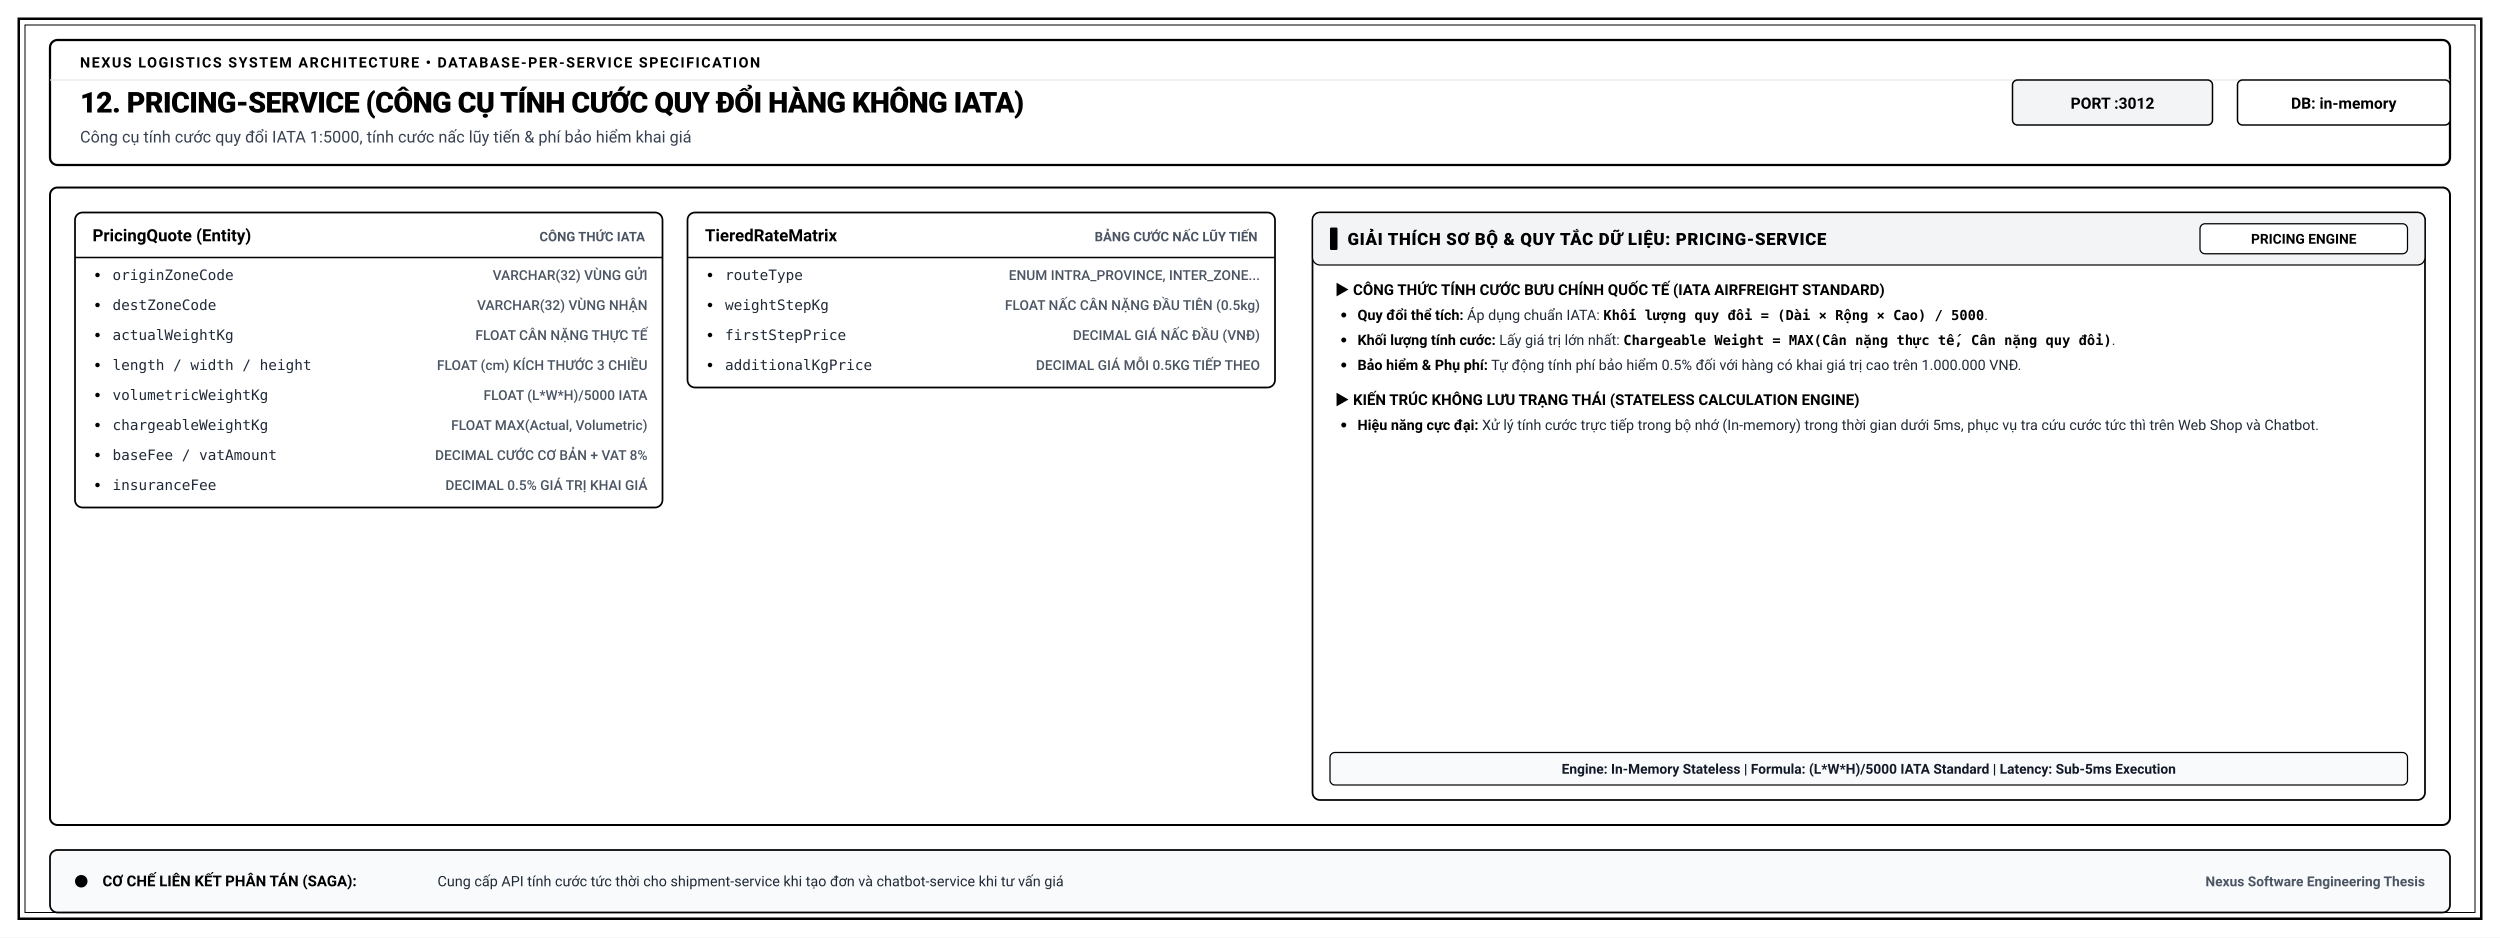
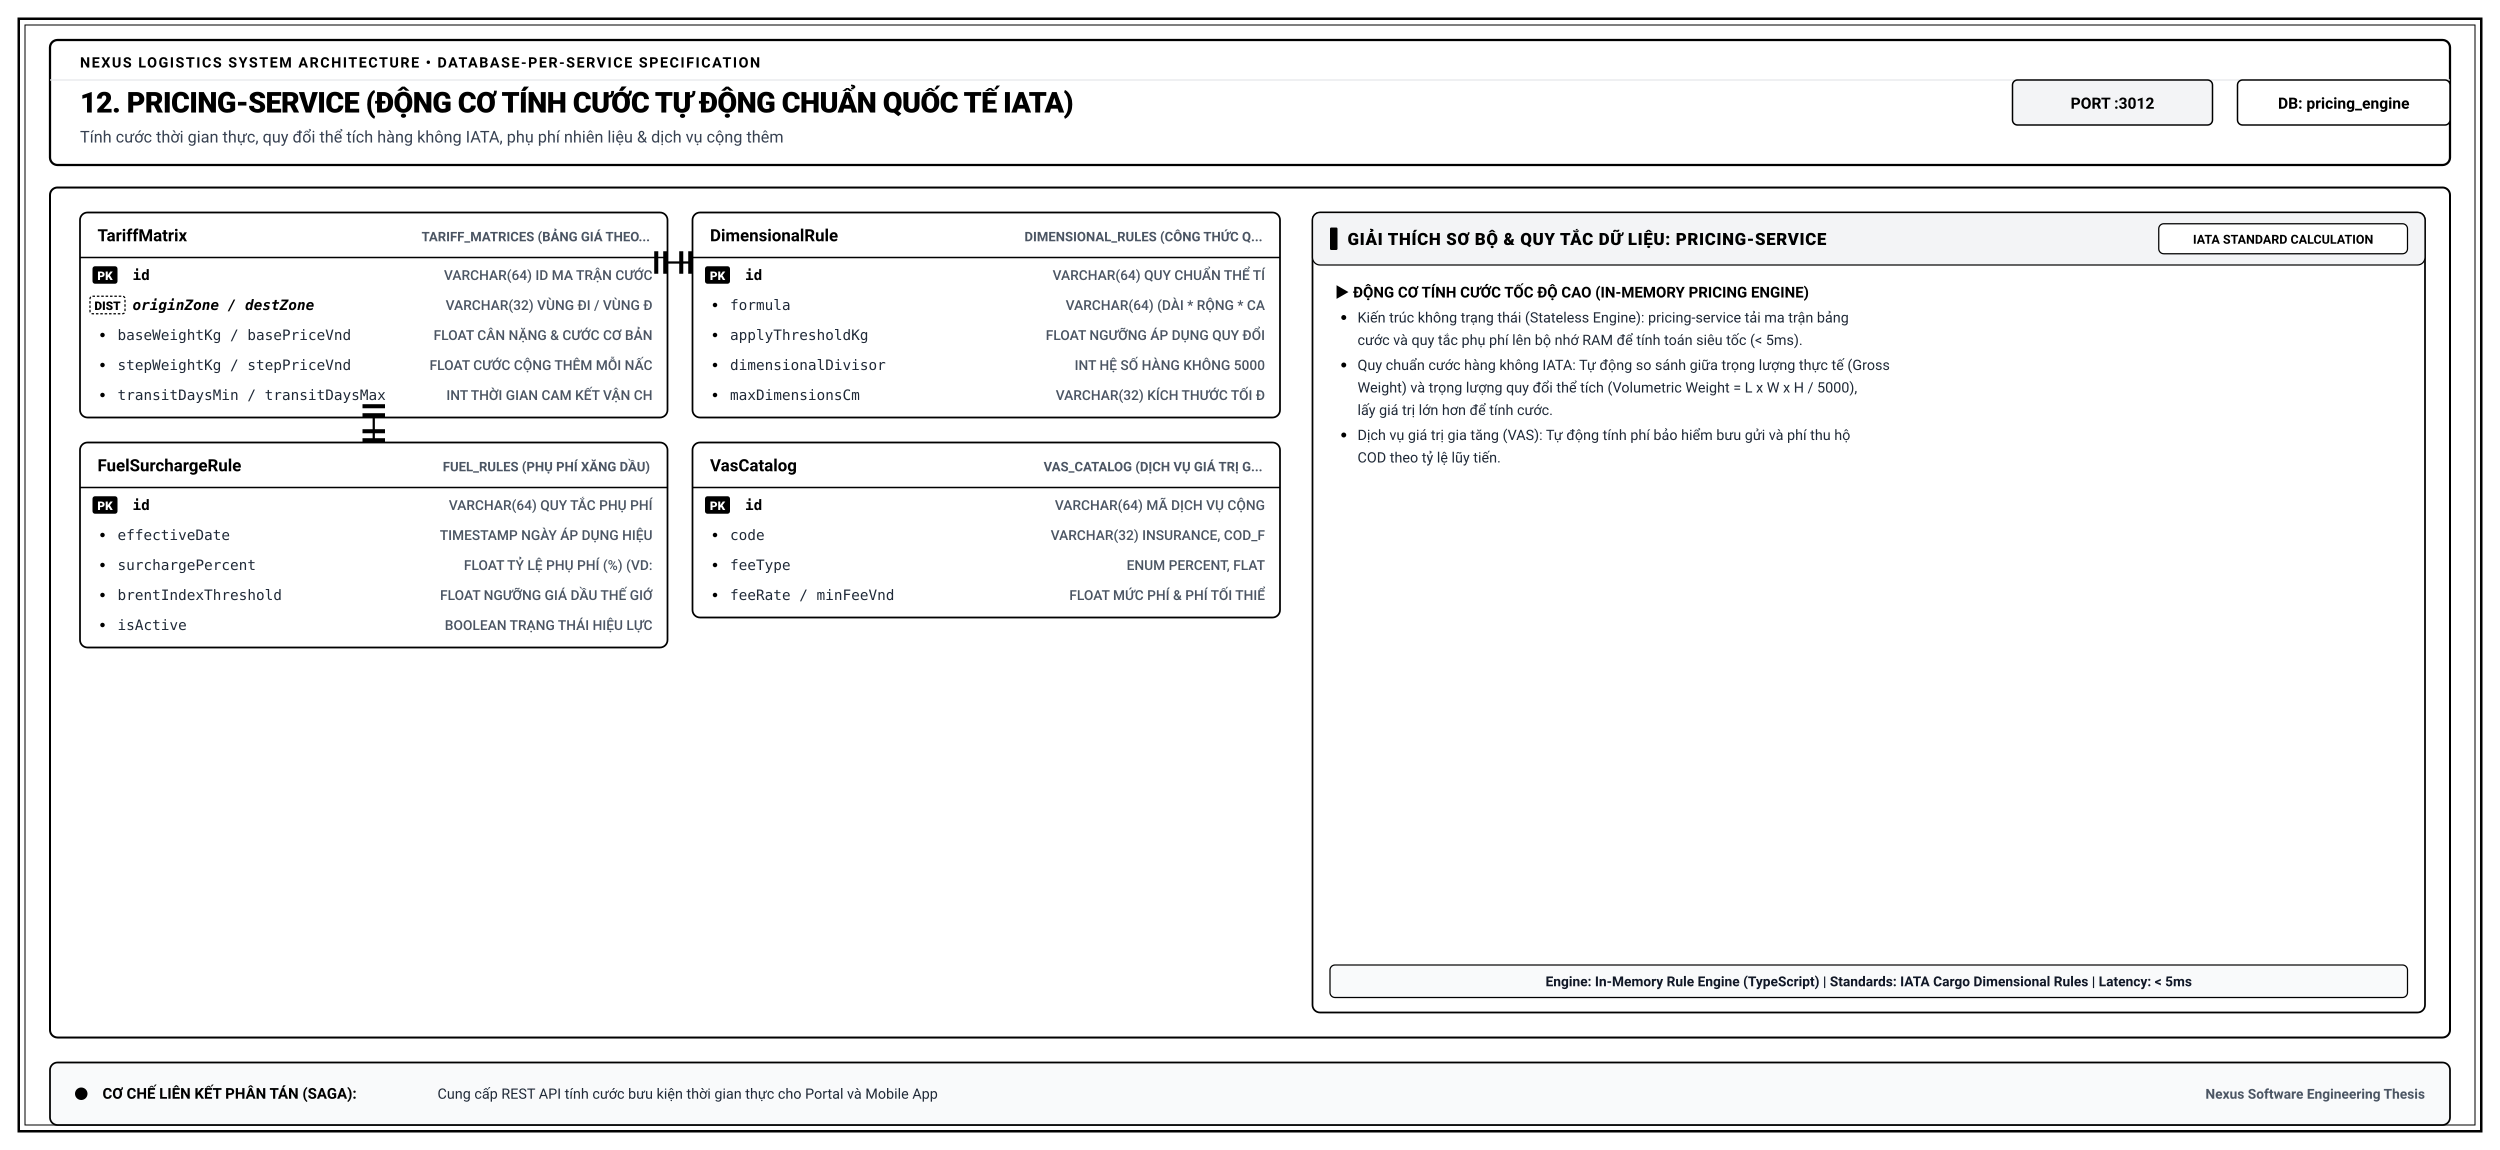
- <svg xmlns="http://www.w3.org/2000/svg" viewBox="0 0 2000 750" width="100%" height="100%" style="background:#FFFFFF;">
+ <svg xmlns="http://www.w3.org/2000/svg" viewBox="0 0 2000 920" width="100%" height="100%" style="background:#FFFFFF;">
  <defs>
    <marker id="crow-many" markerWidth="14" markerHeight="14" refX="10" refY="7" orient="auto">
      <path d="M 0 0 L 10 7 L 0 14 M 10 0 L 10 14" stroke="#000000" stroke-width="1.8" fill="none" />
    </marker>
    <marker id="crow-one" markerWidth="14" markerHeight="14" refX="10" refY="7" orient="auto">
      <line x1="5" y1="2" x2="5" y2="12" stroke="#000000" stroke-width="1.8" />
      <line x1="9" y1="2" x2="9" y2="12" stroke="#000000" stroke-width="1.8" />
    </marker>
    <marker id="arrow-dist" markerWidth="12" markerHeight="12" refX="9" refY="6" orient="auto">
      <path d="M 0 1 L 9 6 L 0 11 z" fill="#000000" />
    </marker>
  </defs>
  <rect width="100%" height="100%" fill="#FFFFFF" />
-   <rect x="15" y="15" width="1970" height="720" fill="none" stroke="#000000" stroke-width="2" />
-   <rect x="20" y="20" width="1960" height="710" fill="none" stroke="#000000" stroke-width="0.8" />
+   <rect x="15" y="15" width="1970" height="890" fill="none" stroke="#000000" stroke-width="2" />
+   <rect x="20" y="20" width="1960" height="880" fill="none" stroke="#000000" stroke-width="0.8" />
  <style>
    text { font-family: -apple-system, BlinkMacSystemFont, "Segoe UI", Roboto, "Helvetica Neue", Arial, sans-serif; }
    .doc-badge { font-size: 11.5px; font-weight: 700; fill: #000000; letter-spacing: 1.2px; text-transform: uppercase; }
    .doc-title { font-size: 23px; font-weight: 800; fill: #000000; letter-spacing: -0.5px; }
    .doc-subtitle { font-size: 13px; font-weight: 400; fill: #374151; }
    
    .tbl-header { font-size: 13.5px; font-weight: 700; fill: #000000; }
    .tbl-tag { font-size: 10.5px; font-weight: 600; fill: #4B5563; text-transform: uppercase; }
    .tbl-field-pk { font-size: 11.5px; font-weight: 700; fill: #000000; font-family: ui-monospace, Menlo, monospace; }
    .tbl-field-fk { font-size: 11.5px; font-weight: 600; fill: #000000; font-family: ui-monospace, Menlo, monospace; }
    .tbl-field-dist { font-size: 11.5px; font-weight: 600; fill: #000000; font-style: italic; font-family: ui-monospace, Menlo, monospace; }
    .tbl-field-normal { font-size: 11.5px; font-weight: 500; fill: #1F2937; font-family: ui-monospace, Menlo, monospace; }
    .tbl-type { font-size: 11px; font-weight: 500; fill: #4B5563; }

    .badge-pk { font-size: 9.5px; font-weight: 800; fill: #FFFFFF; }
    .badge-fk { font-size: 9.5px; font-weight: 800; fill: #000000; }
    .badge-dist { font-size: 9.5px; font-weight: 800; fill: #000000; }

    .panel-header { font-size: 13.5px; font-weight: 800; fill: #000000; text-transform: uppercase; letter-spacing: 0.5px; }
    .panel-sec-title { font-size: 12px; font-weight: 700; fill: #000000; }
    .panel-body { font-size: 11.5px; font-weight: 400; fill: #1F2937; }
    .panel-bold { font-weight: 700; fill: #000000; }
    .panel-code { font-family: ui-monospace, Menlo, monospace; font-size: 11px; font-weight: 700; fill: #000000; }
  </style>
  <g id="Header" transform="translate(40, 32)">
    <rect width="1920" height="100" rx="6" fill="#FFFFFF" stroke="#000000" stroke-width="1.8" />
    <line x1="0" y1="32" x2="1920" y2="32" stroke="#E5E7EB" stroke-width="1" />
    <text x="24" y="22" class="doc-badge">NEXUS LOGISTICS SYSTEM ARCHITECTURE • DATABASE-PER-SERVICE SPECIFICATION</text>
-     <text x="24" y="58" class="doc-title">12. PRICING-SERVICE (CÔNG CỤ TÍNH CƯỚC QUY ĐỔI HÀNG KHÔNG IATA)</text>
-     <text x="24" y="82" class="doc-subtitle">Công cụ tính cước quy đổi IATA 1:5000, tính cước nấc lũy tiến &amp; phí bảo hiểm khai giá</text>
+     <text x="24" y="58" class="doc-title">12. PRICING-SERVICE (ĐỘNG CƠ TÍNH CƯỚC TỰ ĐỘNG CHUẨN QUỐC TẾ IATA)</text>
+     <text x="24" y="82" class="doc-subtitle">Tính cước thời gian thực, quy đổi thể tích hàng không IATA, phụ phí nhiên liệu &amp; dịch vụ cộng thêm</text>
    <rect x="1570" y="32" width="160" height="36" rx="4" fill="#F3F4F6" stroke="#000000" stroke-width="1.2" />
    <text x="1650" y="55" font-size="12.5" font-weight="700" fill="#000000" text-anchor="middle">PORT :3012</text>
    <rect x="1750" y="32" width="170" height="36" rx="4" fill="#FFFFFF" stroke="#000000" stroke-width="1.2" />
-     <text x="1835" y="55" font-size="12.5" font-weight="700" fill="#000000" text-anchor="middle">DB: in-memory</text>
+     <text x="1835" y="55" font-size="12.5" font-weight="700" fill="#000000" text-anchor="middle">DB: pricing_engine</text>
  </g>
  <g id="ServiceBody" transform="translate(40, 150)">
-     <rect width="1920" height="510" rx="6" fill="#FFFFFF" stroke="#000000" stroke-width="1.6" />
-     <g transform="translate(20, 20)">
-       <rect width="470" height="236" rx="6" fill="#FFFFFF" stroke="#000000" stroke-width="1.4" />
+     <rect width="1920" height="680" rx="6" fill="#FFFFFF" stroke="#000000" stroke-width="1.6" />
+     <g transform="translate(24, 20)">
+       <rect width="470" height="164" rx="6" fill="#FFFFFF" stroke="#000000" stroke-width="1.4" />
      <line x1="0" y1="36" x2="470" y2="36" stroke="#000000" stroke-width="1.2" />
-       <text x="14" y="23" class="tbl-header">PricingQuote (Entity)</text>
-       <text x="456" y="23" class="tbl-tag" text-anchor="end">CÔNG THỨC IATA</text>
-       <circle cx="18" cy="50" r="1.8" fill="#000000" />
-       <text x="30" y="54" class="tbl-field-normal">originZoneCode</text>
-       <text x="458" y="54" class="tbl-type" text-anchor="end">VARCHAR(32) VÙNG GỬI</text>
+       <text x="14" y="23" class="tbl-header">TariffMatrix</text>
+       <text x="456" y="23" class="tbl-tag" text-anchor="end">TARIFF_MATRICES (BẢNG GIÁ THEO...</text>
+       <rect x="10" y="43" width="20" height="14" rx="2" fill="#000000" />
+       <text x="20" y="54" class="badge-pk" text-anchor="middle">PK</text>
+       <text x="42" y="54" class="tbl-field-pk">id</text>
+       <text x="458" y="54" class="tbl-type" text-anchor="end">VARCHAR(64) ID MA TRẬN CƯỚC</text>
+       <rect x="8" y="67" width="28" height="14" rx="2" fill="#FFFFFF" stroke="#000000" stroke-width="1" stroke-dasharray="2 1.5" />
+       <text x="22" y="78" class="badge-dist" text-anchor="middle">DIST</text>
+       <text x="42" y="78" class="tbl-field-dist">originZone / destZone</text>
+       <text x="458" y="78" class="tbl-type" text-anchor="end">VARCHAR(32) VÙNG ĐI / VÙNG Đ</text>
+       <circle cx="18" cy="98" r="1.8" fill="#000000" />
+       <text x="30" y="102" class="tbl-field-normal">baseWeightKg / basePriceVnd</text>
+       <text x="458" y="102" class="tbl-type" text-anchor="end">FLOAT CÂN NẶNG &amp; CƯỚC CƠ BẢN</text>
+       <circle cx="18" cy="122" r="1.8" fill="#000000" />
+       <text x="30" y="126" class="tbl-field-normal">stepWeightKg / stepPriceVnd</text>
+       <text x="458" y="126" class="tbl-type" text-anchor="end">FLOAT CƯỚC CỘNG THÊM MỖI NẤC</text>
+       <circle cx="18" cy="146" r="1.8" fill="#000000" />
+       <text x="30" y="150" class="tbl-field-normal">transitDaysMin / transitDaysMax</text>
+       <text x="458" y="150" class="tbl-type" text-anchor="end">INT THỜI GIAN CAM KẾT VẬN CH</text>
+     </g>
+     <g transform="translate(514, 20)">
+       <rect width="470" height="164" rx="6" fill="#FFFFFF" stroke="#000000" stroke-width="1.4" />
+       <line x1="0" y1="36" x2="470" y2="36" stroke="#000000" stroke-width="1.2" />
+       <text x="14" y="23" class="tbl-header">DimensionalRule</text>
+       <text x="456" y="23" class="tbl-tag" text-anchor="end">DIMENSIONAL_RULES (CÔNG THỨC Q...</text>
+       <rect x="10" y="43" width="20" height="14" rx="2" fill="#000000" />
+       <text x="20" y="54" class="badge-pk" text-anchor="middle">PK</text>
+       <text x="42" y="54" class="tbl-field-pk">id</text>
+       <text x="458" y="54" class="tbl-type" text-anchor="end">VARCHAR(64) QUY CHUẨN THỂ TÍ</text>
      <circle cx="18" cy="74" r="1.8" fill="#000000" />
-       <text x="30" y="78" class="tbl-field-normal">destZoneCode</text>
-       <text x="458" y="78" class="tbl-type" text-anchor="end">VARCHAR(32) VÙNG NHẬN</text>
+       <text x="30" y="78" class="tbl-field-normal">formula</text>
+       <text x="458" y="78" class="tbl-type" text-anchor="end">VARCHAR(64) (DÀI * RỘNG * CA</text>
      <circle cx="18" cy="98" r="1.8" fill="#000000" />
-       <text x="30" y="102" class="tbl-field-normal">actualWeightKg</text>
-       <text x="458" y="102" class="tbl-type" text-anchor="end">FLOAT CÂN NẶNG THỰC TẾ</text>
+       <text x="30" y="102" class="tbl-field-normal">applyThresholdKg</text>
+       <text x="458" y="102" class="tbl-type" text-anchor="end">FLOAT NGƯỠNG ÁP DỤNG QUY ĐỔI</text>
      <circle cx="18" cy="122" r="1.8" fill="#000000" />
-       <text x="30" y="126" class="tbl-field-normal">length / width / height</text>
-       <text x="458" y="126" class="tbl-type" text-anchor="end">FLOAT (cm) KÍCH THƯỚC 3 CHIỀU</text>
+       <text x="30" y="126" class="tbl-field-normal">dimensionalDivisor</text>
+       <text x="458" y="126" class="tbl-type" text-anchor="end">INT HỆ SỐ HÀNG KHÔNG 5000</text>
      <circle cx="18" cy="146" r="1.8" fill="#000000" />
-       <text x="30" y="150" class="tbl-field-normal">volumetricWeightKg</text>
-       <text x="458" y="150" class="tbl-type" text-anchor="end">FLOAT (L*W*H)/5000 IATA</text>
-       <circle cx="18" cy="170" r="1.8" fill="#000000" />
-       <text x="30" y="174" class="tbl-field-normal">chargeableWeightKg</text>
-       <text x="458" y="174" class="tbl-type" text-anchor="end">FLOAT MAX(Actual, Volumetric)</text>
-       <circle cx="18" cy="194" r="1.8" fill="#000000" />
-       <text x="30" y="198" class="tbl-field-normal">baseFee / vatAmount</text>
-       <text x="458" y="198" class="tbl-type" text-anchor="end">DECIMAL CƯỚC CƠ BẢN + VAT 8%</text>
-       <circle cx="18" cy="218" r="1.8" fill="#000000" />
-       <text x="30" y="222" class="tbl-field-normal">insuranceFee</text>
-       <text x="458" y="222" class="tbl-type" text-anchor="end">DECIMAL 0.5% GIÁ TRỊ KHAI GIÁ</text>
+       <text x="30" y="150" class="tbl-field-normal">maxDimensionsCm</text>
+       <text x="458" y="150" class="tbl-type" text-anchor="end">VARCHAR(32) KÍCH THƯỚC TỐI Đ</text>
    </g>
-     <g transform="translate(510, 20)">
+     <g transform="translate(24, 204)">
+       <rect width="470" height="164" rx="6" fill="#FFFFFF" stroke="#000000" stroke-width="1.4" />
+       <line x1="0" y1="36" x2="470" y2="36" stroke="#000000" stroke-width="1.2" />
+       <text x="14" y="23" class="tbl-header">FuelSurchargeRule</text>
+       <text x="456" y="23" class="tbl-tag" text-anchor="end">FUEL_RULES (PHỤ PHÍ XĂNG DẦU)</text>
+       <rect x="10" y="43" width="20" height="14" rx="2" fill="#000000" />
+       <text x="20" y="54" class="badge-pk" text-anchor="middle">PK</text>
+       <text x="42" y="54" class="tbl-field-pk">id</text>
+       <text x="458" y="54" class="tbl-type" text-anchor="end">VARCHAR(64) QUY TẮC PHỤ PHÍ</text>
+       <circle cx="18" cy="74" r="1.8" fill="#000000" />
+       <text x="30" y="78" class="tbl-field-normal">effectiveDate</text>
+       <text x="458" y="78" class="tbl-type" text-anchor="end">TIMESTAMP NGÀY ÁP DỤNG HIỆU</text>
+       <circle cx="18" cy="98" r="1.8" fill="#000000" />
+       <text x="30" y="102" class="tbl-field-normal">surchargePercent</text>
+       <text x="458" y="102" class="tbl-type" text-anchor="end">FLOAT TỶ LỆ PHỤ PHÍ (%) (VD:</text>
+       <circle cx="18" cy="122" r="1.8" fill="#000000" />
+       <text x="30" y="126" class="tbl-field-normal">brentIndexThreshold</text>
+       <text x="458" y="126" class="tbl-type" text-anchor="end">FLOAT NGƯỠNG GIÁ DẦU THẾ GIỚ</text>
+       <circle cx="18" cy="146" r="1.8" fill="#000000" />
+       <text x="30" y="150" class="tbl-field-normal">isActive</text>
+       <text x="458" y="150" class="tbl-type" text-anchor="end">BOOLEAN TRẠNG THÁI HIỆU LỰC</text>
+     </g>
+     <g transform="translate(514, 204)">
      <rect width="470" height="140" rx="6" fill="#FFFFFF" stroke="#000000" stroke-width="1.4" />
      <line x1="0" y1="36" x2="470" y2="36" stroke="#000000" stroke-width="1.2" />
-       <text x="14" y="23" class="tbl-header">TieredRateMatrix</text>
-       <text x="456" y="23" class="tbl-tag" text-anchor="end">BẢNG CƯỚC NẤC LŨY TIẾN</text>
-       <circle cx="18" cy="50" r="1.8" fill="#000000" />
-       <text x="30" y="54" class="tbl-field-normal">routeType</text>
-       <text x="458" y="54" class="tbl-type" text-anchor="end">ENUM INTRA_PROVINCE, INTER_ZONE...</text>
+       <text x="14" y="23" class="tbl-header">VasCatalog</text>
+       <text x="456" y="23" class="tbl-tag" text-anchor="end">VAS_CATALOG (DỊCH VỤ GIÁ TRỊ G...</text>
+       <rect x="10" y="43" width="20" height="14" rx="2" fill="#000000" />
+       <text x="20" y="54" class="badge-pk" text-anchor="middle">PK</text>
+       <text x="42" y="54" class="tbl-field-pk">id</text>
+       <text x="458" y="54" class="tbl-type" text-anchor="end">VARCHAR(64) MÃ DỊCH VỤ CỘNG</text>
      <circle cx="18" cy="74" r="1.8" fill="#000000" />
-       <text x="30" y="78" class="tbl-field-normal">weightStepKg</text>
-       <text x="458" y="78" class="tbl-type" text-anchor="end">FLOAT NẤC CÂN NẶNG ĐẦU TIÊN (0.5kg)</text>
+       <text x="30" y="78" class="tbl-field-normal">code</text>
+       <text x="458" y="78" class="tbl-type" text-anchor="end">VARCHAR(32) INSURANCE, COD_F</text>
      <circle cx="18" cy="98" r="1.8" fill="#000000" />
-       <text x="30" y="102" class="tbl-field-normal">firstStepPrice</text>
-       <text x="458" y="102" class="tbl-type" text-anchor="end">DECIMAL GIÁ NẤC ĐẦU (VNĐ)</text>
+       <text x="30" y="102" class="tbl-field-normal">feeType</text>
+       <text x="458" y="102" class="tbl-type" text-anchor="end">ENUM PERCENT, FLAT</text>
      <circle cx="18" cy="122" r="1.8" fill="#000000" />
-       <text x="30" y="126" class="tbl-field-normal">additionalKgPrice</text>
-       <text x="458" y="126" class="tbl-type" text-anchor="end">DECIMAL GIÁ MỖI 0.5KG TIẾP THEO</text>
+       <text x="30" y="126" class="tbl-field-normal">feeRate / minFeeVnd</text>
+       <text x="458" y="126" class="tbl-type" text-anchor="end">FLOAT MỨC PHÍ &amp; PHÍ TỐI THIỂ</text>
    </g>
+     <path d="M 494 60 L 514 60" stroke="#000000" stroke-width="1.8" fill="none" marker-start="url(#crow-one)" marker-end="url(#crow-one)" />
+     <path d="M 259 184 L 259 204" stroke="#000000" stroke-width="1.8" fill="none" marker-start="url(#crow-one)" marker-end="url(#crow-one)" />
    <g transform="translate(1010, 20)">
-       <rect width="890" height="470" rx="6" fill="#FFFFFF" stroke="#000000" stroke-width="1.4" />
+       <rect width="890" height="640" rx="6" fill="#FFFFFF" stroke="#000000" stroke-width="1.4" />
      <rect x="0" y="0" width="890" height="42" rx="6" fill="#F3F4F6" stroke="#000000" stroke-width="1" />
      <rect x="14" y="12" width="6" height="18" rx="1" fill="#000000" />
      <text x="28" y="26" class="panel-header">GIẢI THÍCH SƠ BỘ &amp; QUY TẮC DỮ LIỆU: PRICING-SERVICE</text>
-       <rect x="710" y="9" width="166" height="24" rx="4" fill="#FFFFFF" stroke="#000000" stroke-width="1" />
-       <text x="793" y="25" font-size="11" font-weight="700" fill="#000000" text-anchor="middle">PRICING ENGINE</text>
-       <text x="18" y="66" class="panel-sec-title">▶ CÔNG THỨC TÍNH CƯỚC BƯU CHÍNH QUỐC TẾ (IATA AIRFREIGHT STANDARD)</text>
-       <circle cx="25" cy="82" r="2" fill="#000000" />
-       <text x="36" y="86" class="panel-body">
-         <tspan class="panel-bold">Quy đổi thể tích:</tspan> Áp dụng chuẩn IATA: <tspan class="panel-code">Khối lượng quy đổi = (Dài × Rộng × Cao) / 5000</tspan>.</text>
-       <circle cx="25" cy="102" r="2" fill="#000000" />
-       <text x="36" y="106" class="panel-body">
-         <tspan class="panel-bold">Khối lượng tính cước:</tspan> Lấy giá trị lớn nhất: <tspan class="panel-code">Chargeable Weight = MAX(Cân nặng thực tế, Cân nặng quy đổi)</tspan>.</text>
+       <rect x="677" y="9" width="199" height="24" rx="4" fill="#FFFFFF" stroke="#000000" stroke-width="1" />
+       <text x="776.5" y="25" font-size="10" font-weight="700" fill="#000000" text-anchor="middle">IATA STANDARD CALCULATION</text>
+       <text x="18" y="68" class="panel-sec-title">▶ ĐỘNG CƠ TÍNH CƯỚC TỐC ĐỘ CAO (IN-MEMORY PRICING ENGINE)</text>
+       <circle cx="25" cy="84" r="2" fill="#000000" />
+       <text x="36" y="88" class="panel-body">Kiến trúc không trạng thái (Stateless Engine): pricing-service tải ma trận bảng</text>
+       <text x="36" y="106" class="panel-body">cước và quy tắc phụ phí lên bộ nhớ RAM để tính toán siêu tốc (&lt; 5ms).</text>
      <circle cx="25" cy="122" r="2" fill="#000000" />
-       <text x="36" y="126" class="panel-body">
-         <tspan class="panel-bold">Bảo hiểm &amp; Phụ phí:</tspan> Tự động tính phí bảo hiểm 0.5% đối với hàng có khai giá trị cao trên 1.000.000 VNĐ.</text>
-       <text x="18" y="154" class="panel-sec-title">▶ KIẾN TRÚC KHÔNG LƯU TRẠNG THÁI (STATELESS CALCULATION ENGINE)</text>
-       <circle cx="25" cy="170" r="2" fill="#000000" />
-       <text x="36" y="174" class="panel-body">
-         <tspan class="panel-bold">Hiệu năng cực đại:</tspan> Xử lý tính cước trực tiếp trong bộ nhớ (In-memory) trong thời gian dưới 5ms, phục vụ tra cứu cước tức thì trên Web Shop và Chatbot.</text>
-       <rect x="14" y="432" width="862" height="26" rx="4" fill="#F9FAFB" stroke="#000000" stroke-width="1" />
-       <text x="445.0" y="449" font-size="11" font-weight="600" fill="#111827" text-anchor="middle">Engine: In-Memory Stateless | Formula: (L*W*H)/5000 IATA Standard | Latency: Sub-5ms Execution</text>
+       <text x="36" y="126" class="panel-body">Quy chuẩn cước hàng không IATA: Tự động so sánh giữa trọng lượng thực tế (Gross</text>
+       <text x="36" y="144" class="panel-body">Weight) và trọng lượng quy đổi thể tích (Volumetric Weight = L x W x H / 5000),</text>
+       <text x="36" y="162" class="panel-body">lấy giá trị lớn hơn để tính cước.</text>
+       <circle cx="25" cy="178" r="2" fill="#000000" />
+       <text x="36" y="182" class="panel-body">Dịch vụ giá trị gia tăng (VAS): Tự động tính phí bảo hiểm bưu gửi và phí thu hộ</text>
+       <text x="36" y="200" class="panel-body">COD theo tỷ lệ lũy tiến.</text>
+       <rect x="14" y="602" width="862" height="26" rx="4" fill="#F9FAFB" stroke="#000000" stroke-width="1" />
+       <text x="445.0" y="619" font-size="11" font-weight="600" fill="#111827" text-anchor="middle">Engine: In-Memory Rule Engine (TypeScript) | Standards: IATA Cargo Dimensional Rules | Latency: &lt; 5ms</text>
    </g>
  </g>
-   <g id="FooterSaga" transform="translate(40, 680)">
+   <g id="FooterSaga" transform="translate(40, 850)">
    <rect width="1920" height="50" rx="6" fill="#F9FAFB" stroke="#000000" stroke-width="1.4" />
    <circle cx="25" cy="25" r="5" fill="#000000" />
    <text x="42" y="29" font-size="12" font-weight="700" fill="#000000">CƠ CHẾ LIÊN KẾT PHÂN TÁN (SAGA):</text>
-     <text x="310" y="29" font-size="11.5" fill="#1F2937">Cung cấp API tính cước tức thời cho shipment-service khi tạo đơn và chatbot-service khi tư vấn giá</text>
+     <text x="310" y="29" font-size="11.5" fill="#1F2937">Cung cấp REST API tính cước bưu kiện thời gian thực cho Portal và Mobile App</text>
    <text x="1900" y="29" font-size="11" font-weight="600" fill="#4B5563" text-anchor="end">Nexus Software Engineering Thesis</text>
  </g>
</svg>
